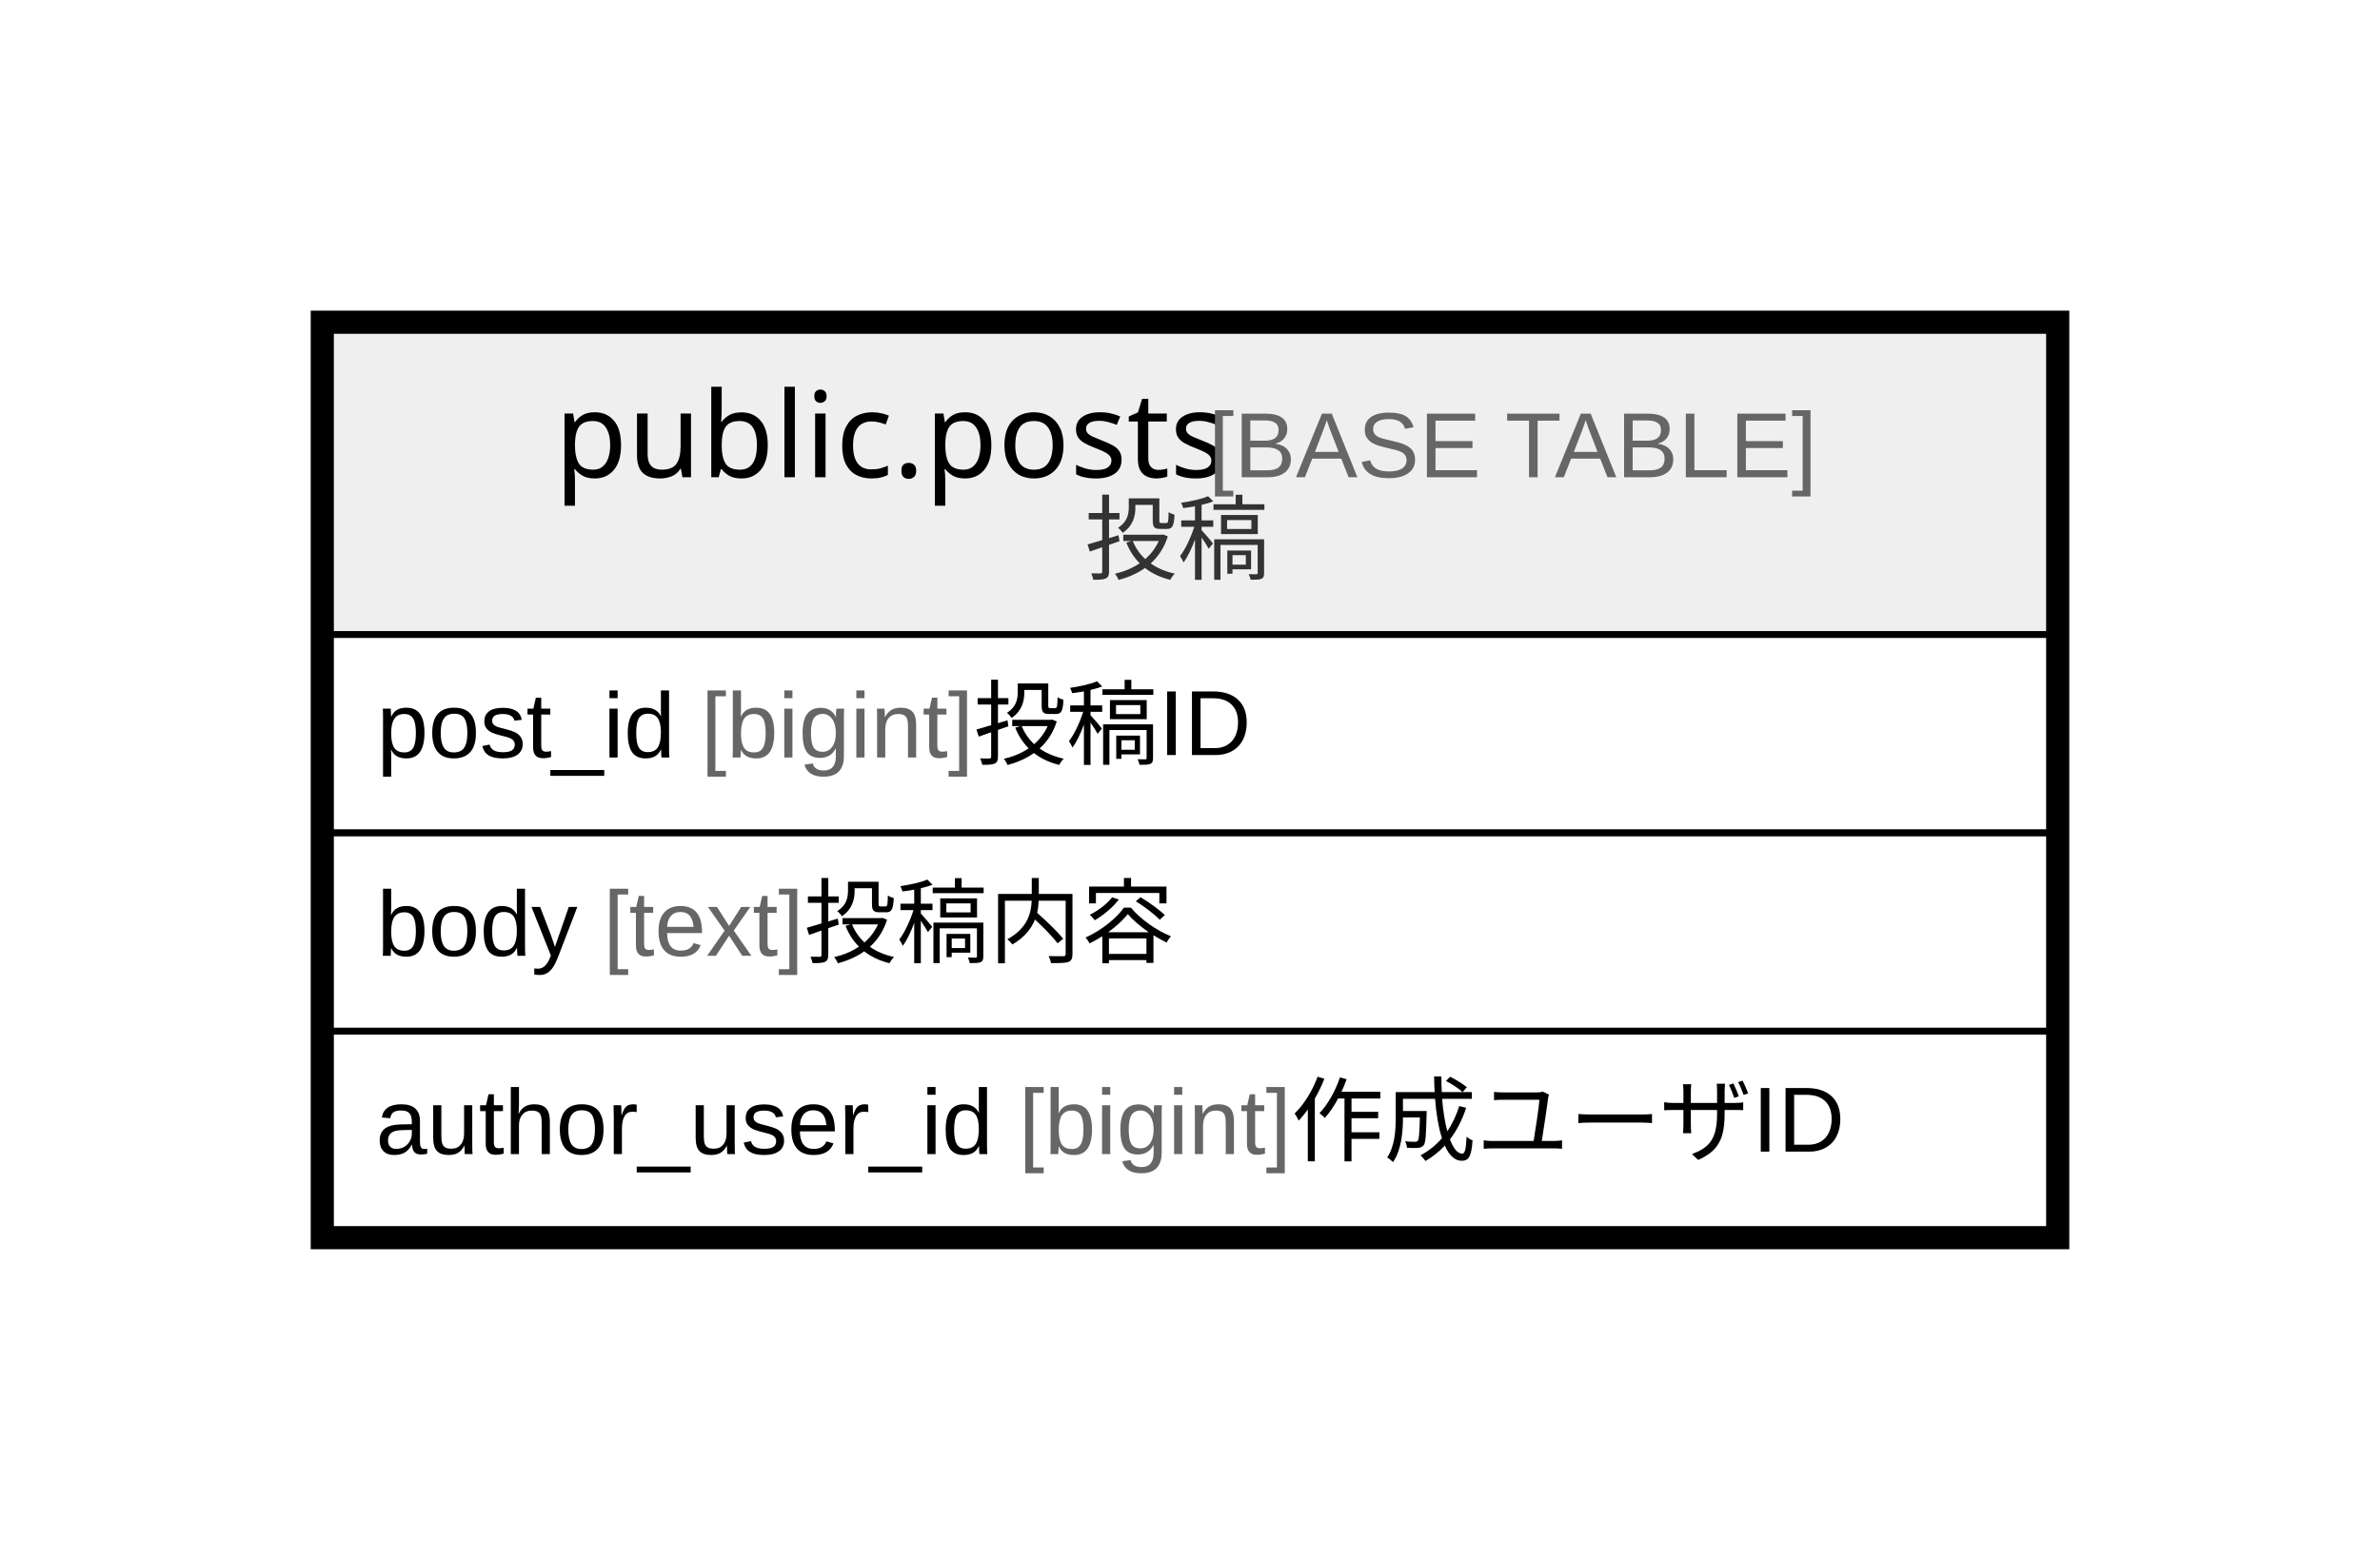
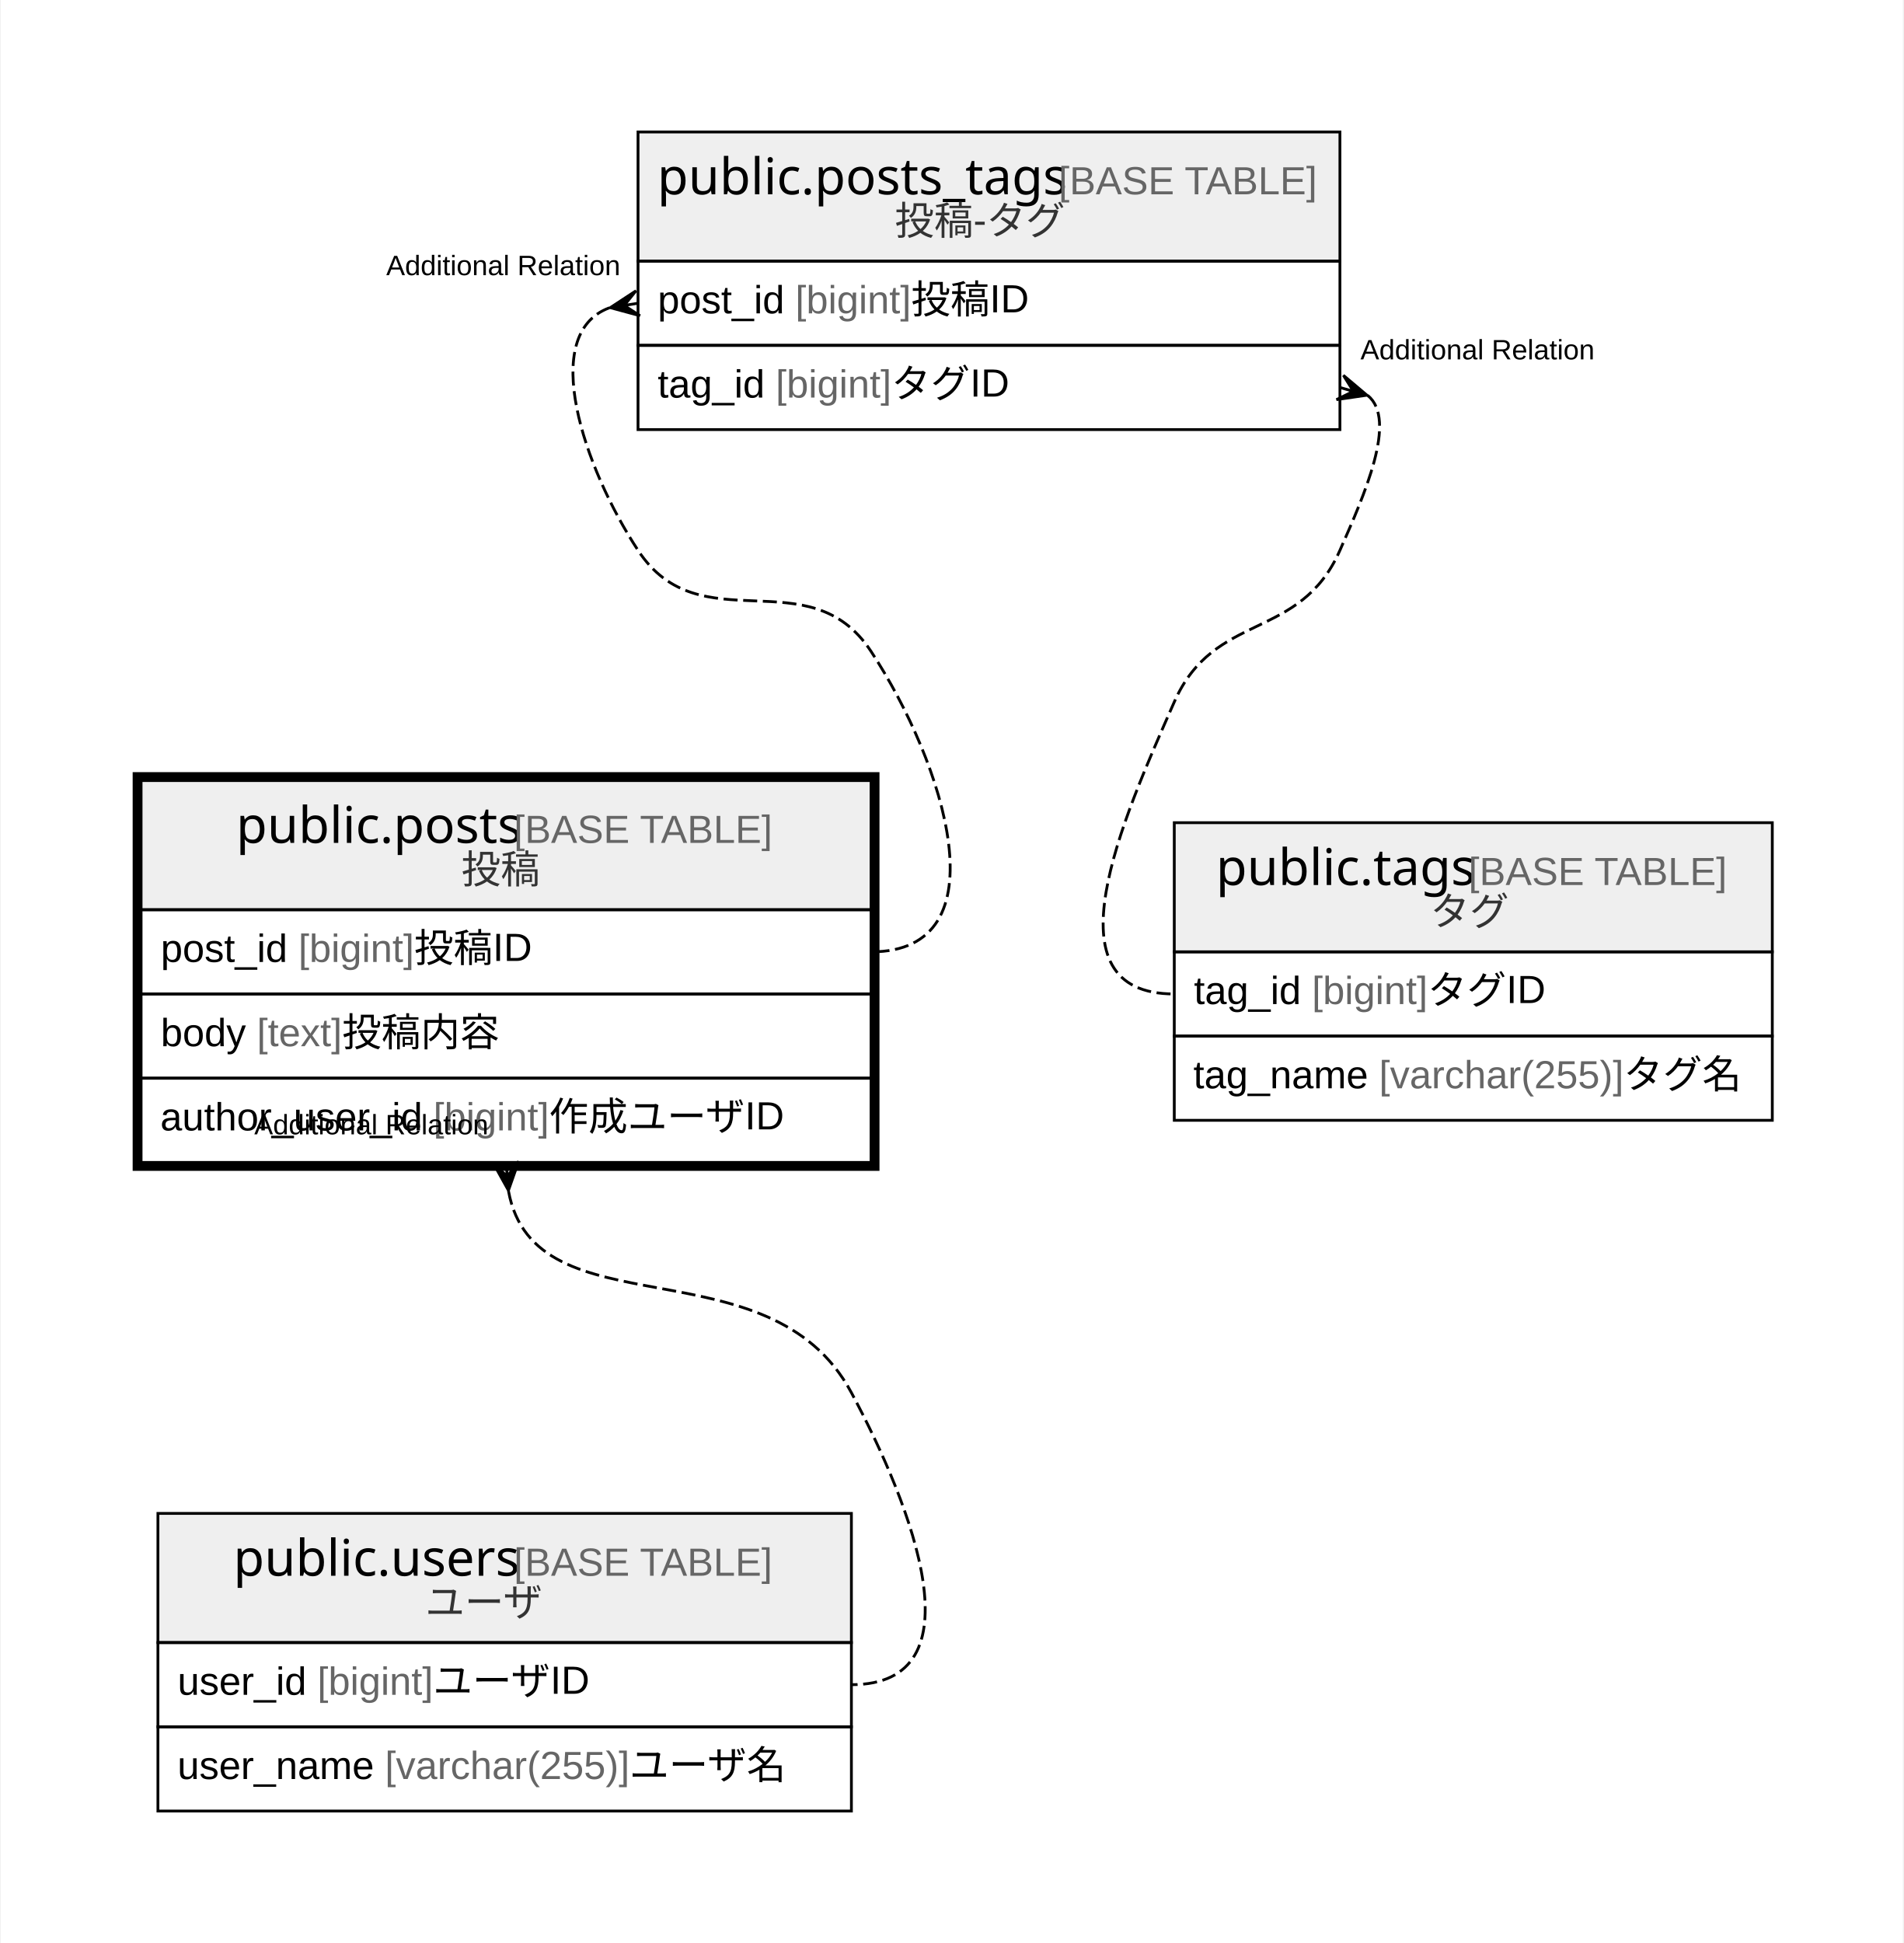
- <svg xmlns="http://www.w3.org/2000/svg" width="360pt" height="236pt" viewBox="0.00 0.00 360.00 236.00">
-   <g id="graph0" class="graph" transform="scale(1 1) rotate(0) translate(4 232)">
-     <polygon fill="#ffffff" stroke="transparent" points="-4,4 -4,-232 356,-232 356,4 -4,4" />
+ <svg xmlns="http://www.w3.org/2000/svg" width="678pt" height="692pt" viewBox="0.00 0.00 677.50 692.00">
+   <g id="graph0" class="graph" transform="scale(1 1) rotate(0) translate(4 688)">
+     <polygon fill="#ffffff" stroke="transparent" points="-4,4 -4,-688 673.5,-688 673.5,4 -4,4" />
    <g id="node1" class="node">
-       <polygon fill="#efefef" stroke="transparent" points="46,-136 46,-182 306,-182 306,-136 46,-136" />
-       <polygon fill="none" stroke="#000000" points="46,-136 46,-182 306,-182 306,-136 46,-136" />
-       <text text-anchor="start" x="79.861" y="-159.8" font-family="Arial Bold" font-size="18.00" fill="#000000">public.posts</text>
-       <text text-anchor="start" x="174.885" y="-159.8" font-family="Arial" font-size="14.00" fill="#000000"> </text>
-       <text text-anchor="start" x="178.776" y="-159.8" font-family="Arial" font-size="14.00" fill="#666666">[BASE TABLE]</text>
-       <text text-anchor="start" x="160.051" y="-145.4" font-family="Arial" font-size="14.00" fill="#333333">投稿</text>
-       <polygon fill="none" stroke="#000000" points="46,-106 46,-136 306,-136 306,-106 46,-106" />
-       <text text-anchor="start" x="53" y="-117.4" font-family="Arial" font-size="14.00" fill="#000000">post_id </text>
-       <text text-anchor="start" x="102.018" y="-117.4" font-family="Arial" font-size="14.00" fill="#666666">[bigint]</text>
-       <text text-anchor="start" x="143.251" y="-117.4" font-family="Arial" font-size="14.00" fill="#000000"> 投稿ID</text>
-       <polygon fill="none" stroke="#000000" points="46,-76 46,-106 306,-106 306,-76 46,-76" />
-       <text text-anchor="start" x="53" y="-87.4" font-family="Arial" font-size="14.00" fill="#000000">body </text>
-       <text text-anchor="start" x="87.238" y="-87.4" font-family="Arial" font-size="14.00" fill="#666666">[text]</text>
-       <text text-anchor="start" x="117.583" y="-87.4" font-family="Arial" font-size="14.00" fill="#000000"> 投稿内容</text>
-       <polygon fill="none" stroke="#000000" points="46,-46 46,-76 306,-76 306,-46 46,-46" />
-       <text text-anchor="start" x="52.834" y="-57.4" font-family="Arial" font-size="14.00" fill="#000000">author_user_id </text>
-       <text text-anchor="start" x="150.086" y="-57.4" font-family="Arial" font-size="14.00" fill="#666666">[bigint]</text>
-       <text text-anchor="start" x="191.319" y="-57.4" font-family="Arial" font-size="14.00" fill="#000000"> 作成ユーザID</text>
-       <polygon fill="none" stroke="#000000" stroke-width="3" points="44.5,-44.5 44.5,-183.5 307.5,-183.5 307.5,-44.5 44.5,-44.5" />
+       <polygon fill="#efefef" stroke="transparent" points="46,-364 46,-410 306,-410 306,-364 46,-364" />
+       <polygon fill="none" stroke="#000000" points="46,-364 46,-410 306,-410 306,-364 46,-364" />
+       <text text-anchor="start" x="79.861" y="-387.8" font-family="Arial Bold" font-size="18.00" fill="#000000">public.posts</text>
+       <text text-anchor="start" x="174.885" y="-387.8" font-family="Arial" font-size="14.00" fill="#000000"> </text>
+       <text text-anchor="start" x="178.776" y="-387.8" font-family="Arial" font-size="14.00" fill="#666666">[BASE TABLE]</text>
+       <text text-anchor="start" x="160.051" y="-373.4" font-family="Arial" font-size="14.00" fill="#333333">投稿</text>
+       <polygon fill="none" stroke="#000000" points="46,-334 46,-364 306,-364 306,-334 46,-334" />
+       <text text-anchor="start" x="53" y="-345.4" font-family="Arial" font-size="14.00" fill="#000000">post_id </text>
+       <text text-anchor="start" x="102.018" y="-345.4" font-family="Arial" font-size="14.00" fill="#666666">[bigint]</text>
+       <text text-anchor="start" x="143.251" y="-345.4" font-family="Arial" font-size="14.00" fill="#000000"> 投稿ID</text>
+       <polygon fill="none" stroke="#000000" points="46,-304 46,-334 306,-334 306,-304 46,-304" />
+       <text text-anchor="start" x="53" y="-315.4" font-family="Arial" font-size="14.00" fill="#000000">body </text>
+       <text text-anchor="start" x="87.238" y="-315.4" font-family="Arial" font-size="14.00" fill="#666666">[text]</text>
+       <text text-anchor="start" x="117.583" y="-315.4" font-family="Arial" font-size="14.00" fill="#000000"> 投稿内容</text>
+       <polygon fill="none" stroke="#000000" points="46,-274 46,-304 306,-304 306,-274 46,-274" />
+       <text text-anchor="start" x="52.834" y="-285.4" font-family="Arial" font-size="14.00" fill="#000000">author_user_id </text>
+       <text text-anchor="start" x="150.086" y="-285.4" font-family="Arial" font-size="14.00" fill="#666666">[bigint]</text>
+       <text text-anchor="start" x="191.319" y="-285.4" font-family="Arial" font-size="14.00" fill="#000000"> 作成ユーザID</text>
+       <polygon fill="none" stroke="#000000" stroke-width="3" points="44.5,-272.5 44.5,-411.5 307.5,-411.5 307.5,-272.5 44.5,-272.5" />
+     </g>
+     <g id="node4" class="node">
+       <polygon fill="#efefef" stroke="transparent" points="52,-103 52,-149 299,-149 299,-103 52,-103" />
+       <polygon fill="none" stroke="#000000" points="52,-103 52,-149 299,-149 299,-103 52,-103" />
+       <text text-anchor="start" x="78.866" y="-126.8" font-family="Arial Bold" font-size="18.00" fill="#000000">public.users</text>
+       <text text-anchor="start" x="174.88" y="-126.8" font-family="Arial" font-size="14.00" fill="#000000"> </text>
+       <text text-anchor="start" x="178.771" y="-126.8" font-family="Arial" font-size="14.00" fill="#666666">[BASE TABLE]</text>
+       <text text-anchor="start" x="147.247" y="-112.4" font-family="Arial" font-size="14.00" fill="#333333">ユーザ</text>
+       <polygon fill="none" stroke="#000000" points="52,-73 52,-103 299,-103 299,-73 52,-73" />
+       <text text-anchor="start" x="59" y="-84.4" font-family="Arial" font-size="14.00" fill="#000000">user_id </text>
+       <text text-anchor="start" x="108.788" y="-84.4" font-family="Arial" font-size="14.00" fill="#666666">[bigint]</text>
+       <text text-anchor="start" x="150.021" y="-84.4" font-family="Arial" font-size="14.00" fill="#000000"> ユーザID</text>
+       <polygon fill="none" stroke="#000000" points="52,-43 52,-73 299,-73 299,-43 52,-43" />
+       <text text-anchor="start" x="58.952" y="-54.4" font-family="Arial" font-size="14.00" fill="#000000">user_name </text>
+       <text text-anchor="start" x="132.859" y="-54.4" font-family="Arial" font-size="14.00" fill="#666666">[varchar(255)]</text>
+       <text text-anchor="start" x="219.979" y="-54.4" font-family="Arial" font-size="14.00" fill="#000000"> ユーザ名</text>
+     </g>
+     <g id="edge3" class="edge">
+       <path fill="none" stroke="#000000" stroke-dasharray="5,2" d="M176.858,-263.831C186.226,-212.695 269.754,-246.646 299,-192 320.81,-151.247 345.222,-88 299,-88" />
+       <polygon fill="#000000" stroke="#000000" points="176.84,-264.035 171.516,-273.622 176.42,-269.018 176,-274 176,-274 176,-274 176.42,-269.018 180.484,-274.378 176.84,-264.035 176.84,-264.035" />
+       <text text-anchor="start" x="86.325" y="-284" font-family="Arial" font-size="10.00" fill="#000000">Additional Relation</text>
+     </g>
+     <g id="node2" class="node">
+       <polygon fill="#efefef" stroke="transparent" points="223,-595 223,-641 473,-641 473,-595 223,-595" />
+       <polygon fill="none" stroke="#000000" points="223,-595 223,-641 473,-641 473,-595 223,-595" />
+       <text text-anchor="start" x="229.851" y="-618.8" font-family="Arial Bold" font-size="18.00" fill="#000000">public.posts_tags</text>
+       <text text-anchor="start" x="368.895" y="-618.8" font-family="Arial" font-size="14.00" fill="#000000"> </text>
+       <text text-anchor="start" x="372.786" y="-618.8" font-family="Arial" font-size="14.00" fill="#666666">[BASE TABLE]</text>
+       <text text-anchor="start" x="314.43" y="-604.4" font-family="Arial" font-size="14.00" fill="#333333">投稿-タグ</text>
+       <polygon fill="none" stroke="#000000" points="223,-565 223,-595 473,-595 473,-565 223,-565" />
+       <text text-anchor="start" x="230" y="-576.4" font-family="Arial" font-size="14.00" fill="#000000">post_id </text>
+       <text text-anchor="start" x="279.018" y="-576.4" font-family="Arial" font-size="14.00" fill="#666666">[bigint]</text>
+       <text text-anchor="start" x="320.251" y="-576.4" font-family="Arial" font-size="14.00" fill="#000000"> 投稿ID</text>
+       <polygon fill="none" stroke="#000000" points="223,-535 223,-565 473,-565 473,-535 223,-535" />
+       <text text-anchor="start" x="230" y="-546.4" font-family="Arial" font-size="14.00" fill="#000000">tag_id </text>
+       <text text-anchor="start" x="272.018" y="-546.4" font-family="Arial" font-size="14.00" fill="#666666">[bigint]</text>
+       <text text-anchor="start" x="313.251" y="-546.4" font-family="Arial" font-size="14.00" fill="#000000"> タグID</text>
+     </g>
+     <g id="edge1" class="edge">
+       <path fill="none" stroke="#000000" stroke-dasharray="5,2" d="M212.784,-578.37C187.514,-569 203.72,-521.377 223,-492 245.062,-458.384 283.938,-489.616 306,-456 332.092,-416.242 353.556,-349 306,-349" />
+       <polygon fill="#000000" stroke="#000000" points="213.125,-578.425 222.291,-584.444 218.062,-579.212 223,-580 223,-580 223,-580 218.062,-579.212 223.709,-575.556 213.125,-578.425 213.125,-578.425" />
+       <text text-anchor="start" x="133.325" y="-590" font-family="Arial" font-size="10.00" fill="#000000">Additional Relation</text>
+     </g>
+     <g id="node3" class="node">
+       <polygon fill="#efefef" stroke="transparent" points="414,-349 414,-395 627,-395 627,-349 414,-349" />
+       <polygon fill="none" stroke="#000000" points="414,-349 414,-395 627,-395 627,-349 414,-349" />
+       <text text-anchor="start" x="428.861" y="-372.8" font-family="Arial Bold" font-size="18.00" fill="#000000">public.tags</text>
+       <text text-anchor="start" x="514.885" y="-372.8" font-family="Arial" font-size="14.00" fill="#000000"> </text>
+       <text text-anchor="start" x="518.776" y="-372.8" font-family="Arial" font-size="14.00" fill="#666666">[BASE TABLE]</text>
+       <text text-anchor="start" x="505.209" y="-358.4" font-family="Arial" font-size="14.00" fill="#333333">タグ</text>
+       <polygon fill="none" stroke="#000000" points="414,-319 414,-349 627,-349 627,-319 414,-319" />
+       <text text-anchor="start" x="421" y="-330.4" font-family="Arial" font-size="14.00" fill="#000000">tag_id </text>
+       <text text-anchor="start" x="463.018" y="-330.4" font-family="Arial" font-size="14.00" fill="#666666">[bigint]</text>
+       <text text-anchor="start" x="504.251" y="-330.4" font-family="Arial" font-size="14.00" fill="#000000"> タグID</text>
+       <polygon fill="none" stroke="#000000" points="414,-289 414,-319 627,-319 627,-289 414,-289" />
+       <text text-anchor="start" x="420.8" y="-300.4" font-family="Arial" font-size="14.00" fill="#000000">tag_name </text>
+       <text text-anchor="start" x="486.937" y="-300.4" font-family="Arial" font-size="14.00" fill="#666666">[varchar(255)]</text>
+       <text text-anchor="start" x="574.056" y="-300.4" font-family="Arial" font-size="14.00" fill="#000000"> タグ名</text>
+     </g>
+     <g id="edge2" class="edge">
+       <path fill="none" stroke="#000000" stroke-dasharray="5,2" d="M482.878,-547.18C493.635,-538.492 481.603,-511.537 473,-492 458.674,-459.467 428.326,-470.533 414,-438 395.372,-395.698 367.778,-334 414,-334" />
+       <polygon fill="#000000" stroke="#000000" points="482.616,-547.255 471.765,-545.673 477.808,-548.628 473,-550 473,-550 473,-550 477.808,-548.628 474.235,-554.327 482.616,-547.255 482.616,-547.255" />
+       <text text-anchor="start" x="480.325" y="-560" font-family="Arial" font-size="10.00" fill="#000000">Additional Relation</text>
    </g>
  </g>
</svg>
